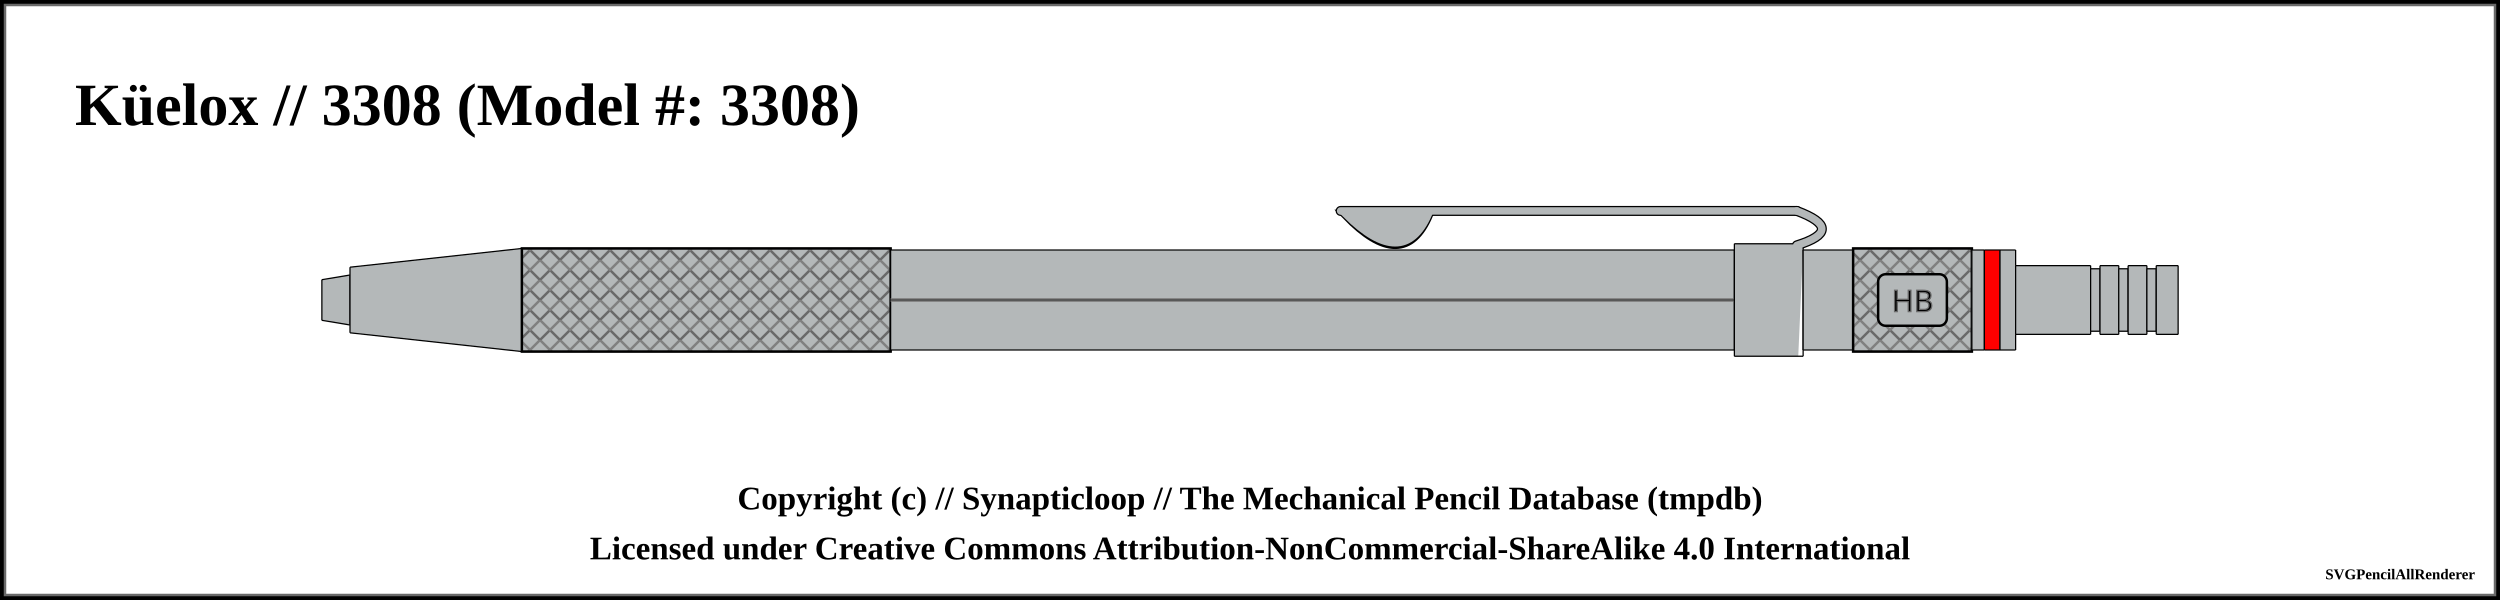
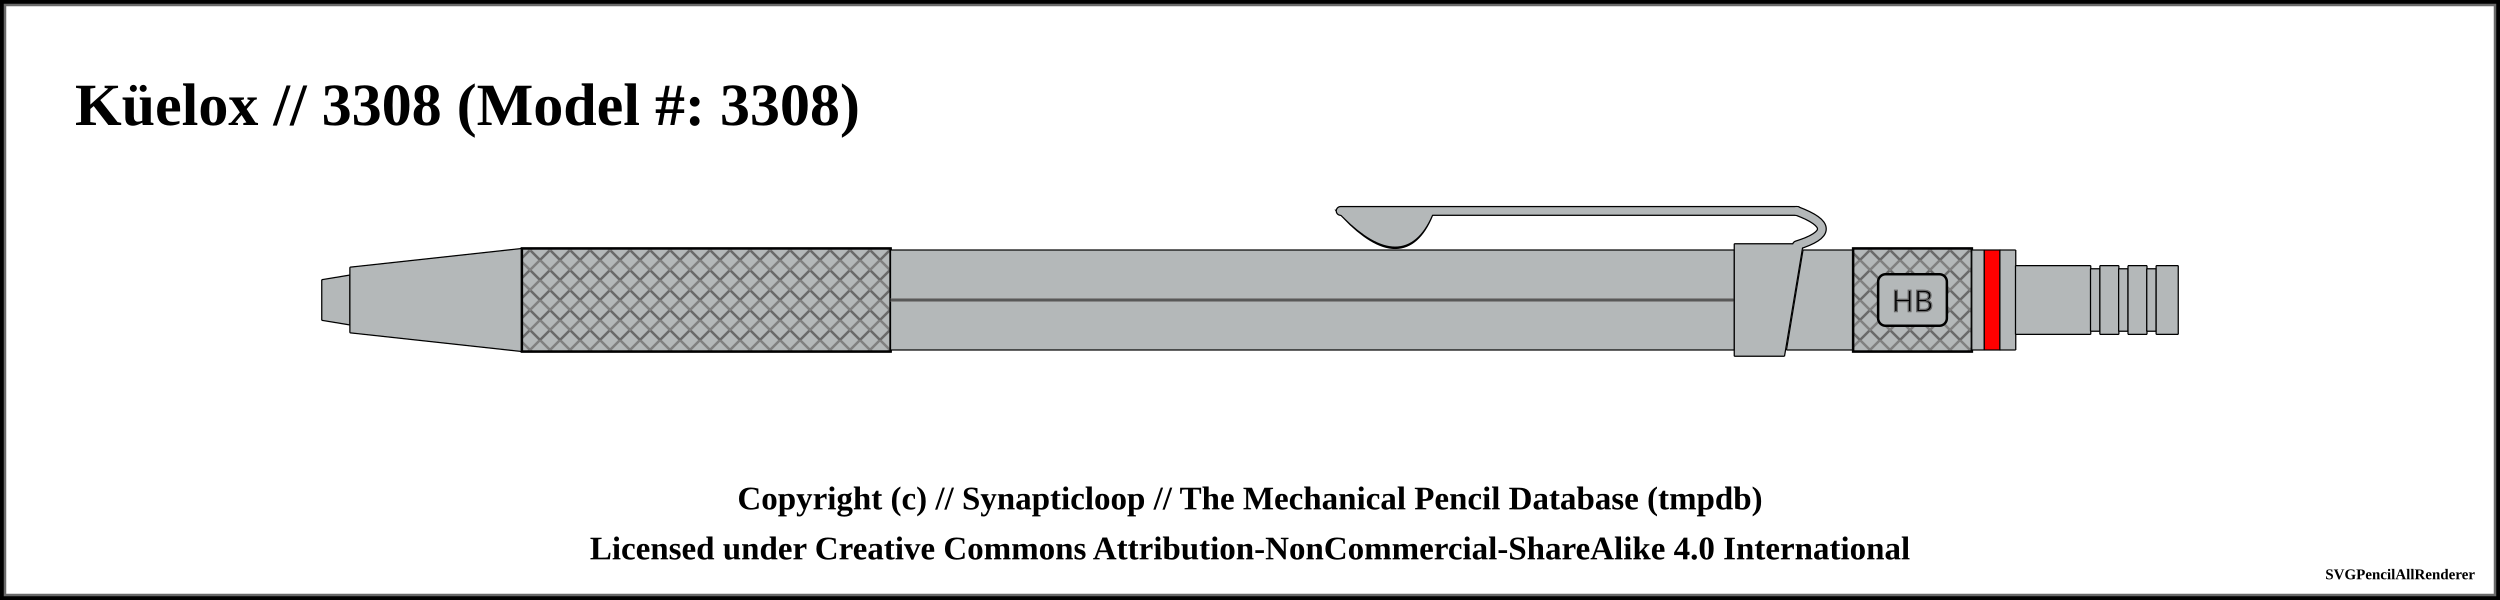
<svg xmlns="http://www.w3.org/2000/svg" width="1000" height="240">
  <pattern id="knurled-large" patternUnits="userSpaceOnUse" width="12" height="12">
    <path stroke="dimgray" stroke-linecap="round" stroke-width="1" d="M 6,6 L 12,12" />
    <path stroke="dimgray" stroke-linecap="round" stroke-width="1" d="M 6,6 L 0,12" />
    <path stroke="gray" stroke-linecap="round" stroke-width="1" d="M 6,6 L 12,0" />
    <path stroke="gray" stroke-linecap="round" stroke-width="1" d="M 6,6 L 0,0" />
  </pattern>
  <pattern id="knurled-small" patternUnits="userSpaceOnUse" width="4" height="4">
    <path stroke="dimgray" stroke-linecap="round" stroke-width="1" d="M 2,2 L 4,4" />
    <path stroke="dimgray" stroke-linecap="round" stroke-width="1" d="M 2,2 L 0,4" />
    <path stroke="gray" stroke-linecap="round" stroke-width="1" d="M 2,2 L 4,0" />
    <path stroke="gray" stroke-linecap="round" stroke-width="1" d="M 2,2 L 0,0" />
  </pattern>
  <pattern id="knurled" patternUnits="userSpaceOnUse" width="8" height="8">
    <path stroke="dimgray" stroke-linecap="round" stroke-width="1" d="M 4,4 L 8,8" />
    <path stroke="dimgray" stroke-linecap="round" stroke-width="1" d="M 4,4 L 0,8" />
    <path stroke="gray" stroke-linecap="round" stroke-width="1" d="M 4,4 L 8,0" />
    <path stroke="gray" stroke-linecap="round" stroke-width="1" d="M 4,4 L 0,0" />
  </pattern>
  <pattern id="lined" patternUnits="userSpaceOnUse" width="3" height="3">
    <path stroke="dimgray" stroke-linecap="round" stroke-width="1" d="M 0,0 L 3,0" />
  </pattern>
  <pattern id="ridged" patternUnits="userSpaceOnUse" width="3" height="3">
    <path stroke="dimgray" stroke-linecap="round" stroke-width="1" d="M 0,0 L 0,3" />
  </pattern>
  <pattern id="spring" patternUnits="userSpaceOnUse" width="8" height="60">
    <path stroke="dimgray" stroke-linecap="round" stroke-width="2" d="M 1,1 L 8,60" />
    <path stroke="white" stroke-linecap="round" stroke-width="1" d="M 1,1 L 8,60" />
  </pattern>
  <rect x="0" y="0" width="1000" height="240" fill="white" stroke="black" stroke-width="4" />
  <rect x="2" y="2" width="996" height="236" fill="white" stroke="dimgray" stroke-width="1" />
  <g transform="rotate(0 0 0)">
    <text x="30" y="50" font-size="2.0em" font-weight="bold"> Küelox // 3308 (Model #: 3308)</text>
    <path d="M128.7 111.875 L140.05 110 L140.05 130 L128.7 128.125 L128.7 111.875" stroke-width="0" stroke="none" stroke-linejoin="round" fill="#b4b8b9" fill-opacity="1" />
-     <path d="M128.75 111.875 L140 110 M140 130 L128.75 128.125" stroke-width="0.5" stroke="black" stroke-linejoin="round" fill="#b4b8b9" fill-opacity="1" />
-     <path d="M140 110 L140 130" stroke-width="0.5" stroke="black" stroke-linejoin="round" fill="#b4b8b9" fill-opacity="1" />
-     <path d="M128.75 111.875 L128.75 128.125" stroke-width="0.5" stroke="black" stroke-linejoin="round" fill="#b4b8b9" fill-opacity="1" />
+     <path d="M128.7 111.875 L140.05 110 M140.05 130 L128.7 128.125" stroke-width="0.5" stroke="black" stroke-linejoin="round" fill="#b4b8b9" fill-opacity="1" />
+     <path d="M140.05 110 L140.05 130" stroke-width="0.5" stroke="black" stroke-linejoin="round" fill="#b4b8b9" fill-opacity="1" />
+     <path d="M128.7 111.875 L128.7 128.125" stroke-width="0.5" stroke="black" stroke-linejoin="round" fill="#b4b8b9" fill-opacity="1" />
    <path d="M139.95 106.875 L208.8 99.375 L208.8 140.625 L139.95 133.125 L139.95 106.875" stroke-width="0" stroke="none" stroke-linejoin="round" fill="#b4b8b9" fill-opacity="1" />
-     <path d="M140 106.875 L208.75 99.375 M208.75 140.625 L140 133.125" stroke-width="0.5" stroke="black" stroke-linejoin="round" fill="#b4b8b9" fill-opacity="1" />
-     <path d="M208.75 99.375 L208.75 140.625" stroke-width="0.5" stroke="black" stroke-linejoin="round" fill="#b4b8b9" fill-opacity="1" />
-     <path d="M140 106.875 L140 133.125" stroke-width="0.5" stroke="black" stroke-linejoin="round" fill="#b4b8b9" fill-opacity="1" />
+     <path d="M139.95 106.875 L208.8 99.375 M208.8 140.625 L139.95 133.125" stroke-width="0.5" stroke="black" stroke-linejoin="round" fill="#b4b8b9" fill-opacity="1" />
+     <path d="M208.8 99.375 L208.8 140.625" stroke-width="0.5" stroke="black" stroke-linejoin="round" fill="#b4b8b9" fill-opacity="1" />
+     <path d="M139.95 106.875 L139.95 133.125" stroke-width="0.5" stroke="black" stroke-linejoin="round" fill="#b4b8b9" fill-opacity="1" />
    <path d="M208.7 99.375 L356.3 99.375 L356.3 140.625 L208.7 140.625 L208.7 99.375" stroke-width="0" stroke="none" stroke-linejoin="round" fill="#b4b8b9" fill-opacity="1" />
-     <path d="M208.75 99.375 L356.25 99.375 M356.25 140.625 L208.75 140.625" stroke-width="0.5" stroke="black" stroke-linejoin="round" fill="#b4b8b9" fill-opacity="1" />
-     <path d="M356.25 99.375 L356.25 140.625" stroke-width="0.5" stroke="black" stroke-linejoin="round" fill="#b4b8b9" fill-opacity="1" />
-     <path d="M208.75 99.375 L208.75 140.625" stroke-width="0.5" stroke="black" stroke-linejoin="round" fill="#b4b8b9" fill-opacity="1" />
+     <path d="M208.7 99.375 L356.3 99.375 M356.3 140.625 L208.7 140.625" stroke-width="0.5" stroke="black" stroke-linejoin="round" fill="#b4b8b9" fill-opacity="1" />
+     <path d="M356.3 99.375 L356.3 140.625" stroke-width="0.5" stroke="black" stroke-linejoin="round" fill="#b4b8b9" fill-opacity="1" />
+     <path d="M208.7 99.375 L208.7 140.625" stroke-width="0.5" stroke="black" stroke-linejoin="round" fill="#b4b8b9" fill-opacity="1" />
    <path d="M208.75 99.375 L356.25 99.375 L356.25 140.625 L208.75 140.625 Z" stroke-width="1.0" stroke="black" fill="url(#knurled)" />
    <path d="M356.2 100 L693.8 100 L693.8 140 L356.2 140 L356.2 100" stroke-width="0" stroke="none" stroke-linejoin="round" fill="#b4b8b9" fill-opacity="1" />
-     <path d="M356.25 100 L693.75 100 M693.75 140 L356.25 140" stroke-width="0.5" stroke="black" stroke-linejoin="round" fill="#b4b8b9" fill-opacity="1" />
-     <path d="M693.75 100 L693.75 140" stroke-width="0.5" stroke="black" stroke-linejoin="round" fill="#b4b8b9" fill-opacity="1" />
-     <path d="M356.25 100 L356.25 140" stroke-width="0.5" stroke="black" stroke-linejoin="round" fill="#b4b8b9" fill-opacity="1" />
+     <path d="M356.2 100 L693.8 100 M693.8 140 L356.2 140" stroke-width="0.5" stroke="black" stroke-linejoin="round" fill="#b4b8b9" fill-opacity="1" />
+     <path d="M693.8 100 L693.8 140" stroke-width="0.5" stroke="black" stroke-linejoin="round" fill="#b4b8b9" fill-opacity="1" />
+     <path d="M356.2 100 L356.2 140" stroke-width="0.5" stroke="black" stroke-linejoin="round" fill="#b4b8b9" fill-opacity="1" />
    <line x1="356.25" y1="120" x2="693.75" y2="120" stroke-width="1.5" stroke="gray" fill="gray" stroke-opacity="1.0" />
    <line x1="356.25" y1="120" x2="693.75" y2="120" stroke-width="0.5" stroke="black" fill="none" stroke-opacity="0.5" />
    <path d="M538.5 85.875 Q561.25 109.375 571.25 85.875 Z" stroke-width="4" stroke="black" fill="dimgray" stroke-linecap="round" />
    <line x1="536.25" y1="84.375" x2="718.75" y2="84.375" stroke-width="4" stroke="black" fill="dimgray" stroke-linecap="round" />
    <path d="M718.75 84.375 Q738.75 91.875 718.75 98.125" stroke-width="4" stroke="black" fill="none" stroke-linecap="round" />
-     <path d="M693.7 97.5 L721.3 97.5 L719.3 142.5 L693.7 142.5 L693.7 97.5" stroke-width="0" stroke="none" stroke-linejoin="round" fill="#b4b8b9" fill-opacity="1" />
-     <path d="M693.75 97.5 L721.25 97.5 M721.25 142.5 L693.75 142.5" stroke-width="0.5" stroke="black" stroke-linejoin="round" fill="#b4b8b9" fill-opacity="1" />
-     <path d="M721.25 97.5 L721.25 142.5" stroke-width="0.5" stroke="black" stroke-linejoin="round" fill="#b4b8b9" fill-opacity="1" />
-     <path d="M693.75 97.5 L693.75 142.5" stroke-width="0.5" stroke="black" stroke-linejoin="round" fill="#b4b8b9" fill-opacity="1" />
+     <path d="M693.7 97.5 L721.3 97.5 L713.8 142.5 L693.7 142.5 L693.7 97.5" stroke-width="0" stroke="none" stroke-linejoin="round" fill="#b4b8b9" fill-opacity="1" />
+     <path d="M693.7 97.5 L721.3 97.5 M713.8 142.5 L693.7 142.5" stroke-width="0.5" stroke="black" stroke-linejoin="round" fill="#b4b8b9" fill-opacity="1" />
+     <path d="M721.3 97.5 L713.8 142.5" stroke-width="0.5" stroke="black" stroke-linejoin="round" fill="#b4b8b9" fill-opacity="1" />
+     <path d="M693.7 97.5 L693.7 142.5" stroke-width="0.5" stroke="black" stroke-linejoin="round" fill="#b4b8b9" fill-opacity="1" />
    <path d="M538.5 85.875 Q561.25 108.375 571.25 85.875 Z" stroke-width="3" stroke="#b4b8b9" fill="#b4b8b9" stroke-linecap="round" />
    <line x1="536.25" y1="84.375" x2="718.75" y2="84.375" stroke-width="3" stroke="#b4b8b9" fill="#b4b8b9" stroke-linecap="round" />
    <path d="M718.75 84.375 Q738.75 91.875 718.75 98.125" stroke-width="3" stroke="#b4b8b9" fill="none" stroke-linecap="round" />
-     <path d="M721.2 100 L741.3 100 L741.3 140 L721.2 140 L721.2 100" stroke-width="0" stroke="none" stroke-linejoin="round" fill="#b4b8b9" fill-opacity="1" />
-     <path d="M721.25 100 L741.25 100 M741.25 140 L721.25 140" stroke-width="0.5" stroke="black" stroke-linejoin="round" fill="#b4b8b9" fill-opacity="1" />
-     <path d="M741.25 100 L741.25 140" stroke-width="0.5" stroke="black" stroke-linejoin="round" fill="#b4b8b9" fill-opacity="1" />
-     <path d="M721.25 100 L721.25 140" stroke-width="0.5" stroke="black" stroke-linejoin="round" fill="#b4b8b9" fill-opacity="1" />
+     <path d="M721.2 100 L741.3 100 L741.3 140 L714.575 140 L721.2 100" stroke-width="0" stroke="none" stroke-linejoin="round" fill="#b4b8b9" fill-opacity="1" />
+     <path d="M721.2 100 L741.3 100 M741.3 140 L714.575 140" stroke-width="0.5" stroke="black" stroke-linejoin="round" fill="#b4b8b9" fill-opacity="1" />
+     <path d="M741.3 100 L741.3 140" stroke-width="0.5" stroke="black" stroke-linejoin="round" fill="#b4b8b9" fill-opacity="1" />
+     <path d="M721.2 100 L714.575 140" stroke-width="0.5" stroke="black" stroke-linejoin="round" fill="#b4b8b9" fill-opacity="1" />
    <path d="M741.2 99.375 L788.8 99.375 L788.8 140.625 L741.2 140.625 L741.2 99.375" stroke-width="0" stroke="none" stroke-linejoin="round" fill="#b4b8b9" fill-opacity="1" />
-     <path d="M741.25 99.375 L788.75 99.375 M788.75 140.625 L741.25 140.625" stroke-width="0.5" stroke="black" stroke-linejoin="round" fill="#b4b8b9" fill-opacity="1" />
-     <path d="M788.75 99.375 L788.75 140.625" stroke-width="0.5" stroke="black" stroke-linejoin="round" fill="#b4b8b9" fill-opacity="1" />
-     <path d="M741.25 99.375 L741.25 140.625" stroke-width="0.5" stroke="black" stroke-linejoin="round" fill="#b4b8b9" fill-opacity="1" />
+     <path d="M741.2 99.375 L788.8 99.375 M788.8 140.625 L741.2 140.625" stroke-width="0.5" stroke="black" stroke-linejoin="round" fill="#b4b8b9" fill-opacity="1" />
+     <path d="M788.8 99.375 L788.8 140.625" stroke-width="0.5" stroke="black" stroke-linejoin="round" fill="#b4b8b9" fill-opacity="1" />
+     <path d="M741.2 99.375 L741.2 140.625" stroke-width="0.5" stroke="black" stroke-linejoin="round" fill="#b4b8b9" fill-opacity="1" />
    <path d="M741.25 99.375 L788.75 99.375 L788.75 140.625 L741.25 140.625 Z" stroke-width="1.0" stroke="black" fill="url(#knurled)" />
    <rect x="751.25" y="109.688" width="27.5" height="20.625" rx="3" ry="3" stroke-width="1" stroke="black" fill="#b4b8b9" />
    <text x="765" y="120" text-anchor="middle" dominant-baseline="central">
      <tspan stroke="dimgray" stroke-width="0.5" font-family="sans-serif" fill="black" textLength="{this.width * 5 - 24}"> HB</tspan>
    </text>
    <path d="M788.7 100 L793.8 100 L793.8 140 L788.7 140 L788.7 100" stroke-width="0" stroke="none" stroke-linejoin="round" fill="#b4b8b9" fill-opacity="1" />
-     <path d="M788.75 100 L793.75 100 M793.75 140 L788.75 140" stroke-width="0.5" stroke="black" stroke-linejoin="round" fill="#b4b8b9" fill-opacity="1" />
-     <path d="M793.75 100 L793.75 140" stroke-width="0.5" stroke="black" stroke-linejoin="round" fill="#b4b8b9" fill-opacity="1" />
-     <path d="M788.75 100 L788.75 140" stroke-width="0.5" stroke="black" stroke-linejoin="round" fill="#b4b8b9" fill-opacity="1" />
+     <path d="M788.7 100 L793.8 100 M793.8 140 L788.7 140" stroke-width="0.5" stroke="black" stroke-linejoin="round" fill="#b4b8b9" fill-opacity="1" />
+     <path d="M793.8 100 L793.8 140" stroke-width="0.5" stroke="black" stroke-linejoin="round" fill="#b4b8b9" fill-opacity="1" />
+     <path d="M788.7 100 L788.7 140" stroke-width="0.5" stroke="black" stroke-linejoin="round" fill="#b4b8b9" fill-opacity="1" />
    <path d="M793.7 100 L800.05 100 L800.05 140 L793.7 140 L793.7 100" stroke-width="0" stroke="none" stroke-linejoin="round" fill="red" fill-opacity="1" />
-     <path d="M793.75 100 L800 100 M800 140 L793.75 140" stroke-width="0.5" stroke="black" stroke-linejoin="round" fill="red" fill-opacity="1" />
-     <path d="M800 100 L800 140" stroke-width="0.5" stroke="black" stroke-linejoin="round" fill="red" fill-opacity="1" />
-     <path d="M793.75 100 L793.75 140" stroke-width="0.5" stroke="black" stroke-linejoin="round" fill="red" fill-opacity="1" />
+     <path d="M793.7 100 L800.05 100 M800.05 140 L793.7 140" stroke-width="0.5" stroke="black" stroke-linejoin="round" fill="red" fill-opacity="1" />
+     <path d="M800.05 100 L800.05 140" stroke-width="0.5" stroke="black" stroke-linejoin="round" fill="red" fill-opacity="1" />
+     <path d="M793.7 100 L793.7 140" stroke-width="0.5" stroke="black" stroke-linejoin="round" fill="red" fill-opacity="1" />
    <path d="M799.95 100 L806.3 100 L806.3 140 L799.95 140 L799.95 100" stroke-width="0" stroke="none" stroke-linejoin="round" fill="#b4b8b9" fill-opacity="1" />
-     <path d="M800 100 L806.25 100 M806.25 140 L800 140" stroke-width="0.5" stroke="black" stroke-linejoin="round" fill="#b4b8b9" fill-opacity="1" />
-     <path d="M806.25 100 L806.25 140" stroke-width="0.5" stroke="black" stroke-linejoin="round" fill="#b4b8b9" fill-opacity="1" />
-     <path d="M800 100 L800 140" stroke-width="0.5" stroke="black" stroke-linejoin="round" fill="#b4b8b9" fill-opacity="1" />
+     <path d="M799.95 100 L806.3 100 M806.3 140 L799.95 140" stroke-width="0.5" stroke="black" stroke-linejoin="round" fill="#b4b8b9" fill-opacity="1" />
+     <path d="M806.3 100 L806.3 140" stroke-width="0.5" stroke="black" stroke-linejoin="round" fill="#b4b8b9" fill-opacity="1" />
+     <path d="M799.95 100 L799.95 140" stroke-width="0.5" stroke="black" stroke-linejoin="round" fill="#b4b8b9" fill-opacity="1" />
    <path d="M806.2 106.25 L836.3 106.25 L836.3 133.75 L806.2 133.75 L806.2 106.25" stroke-width="0" stroke="none" stroke-linejoin="round" fill="#b4b8b9" fill-opacity="1" />
-     <path d="M806.25 106.25 L836.25 106.25 M836.25 133.75 L806.25 133.75" stroke-width="0.5" stroke="black" stroke-linejoin="round" fill="#b4b8b9" fill-opacity="1" />
-     <path d="M836.25 106.25 L836.25 133.75" stroke-width="0.5" stroke="black" stroke-linejoin="round" fill="#b4b8b9" fill-opacity="1" />
-     <path d="M806.25 106.25 L806.25 133.75" stroke-width="0.5" stroke="black" stroke-linejoin="round" fill="#b4b8b9" fill-opacity="1" />
+     <path d="M806.2 106.25 L836.3 106.25 M836.3 133.75 L806.2 133.75" stroke-width="0.5" stroke="black" stroke-linejoin="round" fill="#b4b8b9" fill-opacity="1" />
+     <path d="M836.3 106.25 L836.3 133.75" stroke-width="0.5" stroke="black" stroke-linejoin="round" fill="#b4b8b9" fill-opacity="1" />
+     <path d="M806.2 106.25 L806.2 133.75" stroke-width="0.5" stroke="black" stroke-linejoin="round" fill="#b4b8b9" fill-opacity="1" />
    <path d="M836.2 107.5 L840.05 107.5 L840.05 132.5 L836.2 132.5 L836.2 107.5" stroke-width="0" stroke="none" stroke-linejoin="round" fill="#b4b8b9" fill-opacity="1" />
-     <path d="M836.25 107.5 L840 107.5 M840 132.5 L836.25 132.5" stroke-width="0.5" stroke="black" stroke-linejoin="round" fill="#b4b8b9" fill-opacity="1" />
-     <path d="M840 107.5 L840 132.5" stroke-width="0.5" stroke="black" stroke-linejoin="round" fill="#b4b8b9" fill-opacity="1" />
-     <path d="M836.25 107.5 L836.25 132.5" stroke-width="0.5" stroke="black" stroke-linejoin="round" fill="#b4b8b9" fill-opacity="1" />
+     <path d="M836.2 107.5 L840.05 107.5 M840.05 132.5 L836.2 132.5" stroke-width="0.5" stroke="black" stroke-linejoin="round" fill="#b4b8b9" fill-opacity="1" />
+     <path d="M840.05 107.5 L840.05 132.5" stroke-width="0.5" stroke="black" stroke-linejoin="round" fill="#b4b8b9" fill-opacity="1" />
+     <path d="M836.2 107.5 L836.2 132.5" stroke-width="0.5" stroke="black" stroke-linejoin="round" fill="#b4b8b9" fill-opacity="1" />
    <path d="M839.95 106.25 L847.55 106.25 L847.55 133.75 L839.95 133.75 L839.95 106.25" stroke-width="0" stroke="none" stroke-linejoin="round" fill="#b4b8b9" fill-opacity="1" />
-     <path d="M840 106.25 L847.5 106.25 M847.5 133.75 L840 133.75" stroke-width="0.5" stroke="black" stroke-linejoin="round" fill="#b4b8b9" fill-opacity="1" />
-     <path d="M847.5 106.25 L847.5 133.75" stroke-width="0.5" stroke="black" stroke-linejoin="round" fill="#b4b8b9" fill-opacity="1" />
-     <path d="M840 106.25 L840 133.75" stroke-width="0.5" stroke="black" stroke-linejoin="round" fill="#b4b8b9" fill-opacity="1" />
+     <path d="M839.95 106.25 L847.55 106.25 M847.55 133.75 L839.95 133.75" stroke-width="0.5" stroke="black" stroke-linejoin="round" fill="#b4b8b9" fill-opacity="1" />
+     <path d="M847.55 106.25 L847.55 133.75" stroke-width="0.5" stroke="black" stroke-linejoin="round" fill="#b4b8b9" fill-opacity="1" />
+     <path d="M839.95 106.25 L839.95 133.75" stroke-width="0.5" stroke="black" stroke-linejoin="round" fill="#b4b8b9" fill-opacity="1" />
    <path d="M847.45 107.5 L851.3 107.5 L851.3 132.5 L847.45 132.5 L847.45 107.5" stroke-width="0" stroke="none" stroke-linejoin="round" fill="#b4b8b9" fill-opacity="1" />
-     <path d="M847.5 107.5 L851.25 107.5 M851.25 132.5 L847.5 132.5" stroke-width="0.5" stroke="black" stroke-linejoin="round" fill="#b4b8b9" fill-opacity="1" />
-     <path d="M851.25 107.5 L851.25 132.5" stroke-width="0.5" stroke="black" stroke-linejoin="round" fill="#b4b8b9" fill-opacity="1" />
-     <path d="M847.5 107.5 L847.5 132.5" stroke-width="0.5" stroke="black" stroke-linejoin="round" fill="#b4b8b9" fill-opacity="1" />
+     <path d="M847.45 107.5 L851.3 107.5 M851.3 132.5 L847.45 132.5" stroke-width="0.5" stroke="black" stroke-linejoin="round" fill="#b4b8b9" fill-opacity="1" />
+     <path d="M851.3 107.5 L851.3 132.5" stroke-width="0.5" stroke="black" stroke-linejoin="round" fill="#b4b8b9" fill-opacity="1" />
+     <path d="M847.45 107.5 L847.45 132.5" stroke-width="0.5" stroke="black" stroke-linejoin="round" fill="#b4b8b9" fill-opacity="1" />
    <path d="M851.2 106.25 L858.8 106.25 L858.8 133.75 L851.2 133.75 L851.2 106.25" stroke-width="0" stroke="none" stroke-linejoin="round" fill="#b4b8b9" fill-opacity="1" />
-     <path d="M851.25 106.25 L858.75 106.25 M858.75 133.75 L851.25 133.75" stroke-width="0.5" stroke="black" stroke-linejoin="round" fill="#b4b8b9" fill-opacity="1" />
-     <path d="M858.75 106.25 L858.75 133.75" stroke-width="0.5" stroke="black" stroke-linejoin="round" fill="#b4b8b9" fill-opacity="1" />
-     <path d="M851.25 106.25 L851.25 133.75" stroke-width="0.5" stroke="black" stroke-linejoin="round" fill="#b4b8b9" fill-opacity="1" />
+     <path d="M851.2 106.25 L858.8 106.25 M858.8 133.75 L851.2 133.75" stroke-width="0.5" stroke="black" stroke-linejoin="round" fill="#b4b8b9" fill-opacity="1" />
+     <path d="M858.8 106.25 L858.8 133.75" stroke-width="0.5" stroke="black" stroke-linejoin="round" fill="#b4b8b9" fill-opacity="1" />
+     <path d="M851.2 106.25 L851.2 133.75" stroke-width="0.5" stroke="black" stroke-linejoin="round" fill="#b4b8b9" fill-opacity="1" />
    <path d="M858.7 107.5 L862.55 107.5 L862.55 132.5 L858.7 132.5 L858.7 107.5" stroke-width="0" stroke="none" stroke-linejoin="round" fill="#b4b8b9" fill-opacity="1" />
-     <path d="M858.75 107.5 L862.5 107.5 M862.5 132.5 L858.75 132.5" stroke-width="0.5" stroke="black" stroke-linejoin="round" fill="#b4b8b9" fill-opacity="1" />
-     <path d="M862.5 107.5 L862.5 132.5" stroke-width="0.5" stroke="black" stroke-linejoin="round" fill="#b4b8b9" fill-opacity="1" />
-     <path d="M858.75 107.5 L858.75 132.5" stroke-width="0.5" stroke="black" stroke-linejoin="round" fill="#b4b8b9" fill-opacity="1" />
+     <path d="M858.7 107.5 L862.55 107.5 M862.55 132.5 L858.7 132.5" stroke-width="0.5" stroke="black" stroke-linejoin="round" fill="#b4b8b9" fill-opacity="1" />
+     <path d="M862.55 107.5 L862.55 132.5" stroke-width="0.5" stroke="black" stroke-linejoin="round" fill="#b4b8b9" fill-opacity="1" />
+     <path d="M858.7 107.5 L858.7 132.5" stroke-width="0.5" stroke="black" stroke-linejoin="round" fill="#b4b8b9" fill-opacity="1" />
    <path d="M862.45 106.25 L871.3 106.25 L871.3 133.75 L862.45 133.75 L862.45 106.25" stroke-width="0" stroke="none" stroke-linejoin="round" fill="#b4b8b9" fill-opacity="1" />
-     <path d="M862.5 106.25 L871.25 106.25 M871.25 133.75 L862.5 133.75" stroke-width="0.5" stroke="black" stroke-linejoin="round" fill="#b4b8b9" fill-opacity="1" />
-     <path d="M871.25 106.25 L871.25 133.75" stroke-width="0.5" stroke="black" stroke-linejoin="round" fill="#b4b8b9" fill-opacity="1" />
-     <path d="M862.5 106.25 L862.5 133.75" stroke-width="0.5" stroke="black" stroke-linejoin="round" fill="#b4b8b9" fill-opacity="1" />
+     <path d="M862.45 106.25 L871.3 106.25 M871.3 133.75 L862.45 133.75" stroke-width="0.5" stroke="black" stroke-linejoin="round" fill="#b4b8b9" fill-opacity="1" />
+     <path d="M871.3 106.25 L871.3 133.75" stroke-width="0.5" stroke="black" stroke-linejoin="round" fill="#b4b8b9" fill-opacity="1" />
+     <path d="M862.45 106.25 L862.45 133.75" stroke-width="0.5" stroke="black" stroke-linejoin="round" fill="#b4b8b9" fill-opacity="1" />
  </g>
  <text x="50%" y="200" font-size="1.1em" font-weight="bold" text-anchor="middle" dominant-baseline="middle">Copyright (c) // Synapticloop // The Mechanical Pencil Database (tmpdb)</text>
  <text x="50%" y="220" font-size="1.1em" font-weight="bold" text-anchor="middle" dominant-baseline="middle">Licensed under Creative Commons Attribution-NonCommercial-ShareAlike 4.0 International</text>
  <text x="990" y="230" font-size="0.5em" font-weight="bold" text-anchor="end" dominant-baseline="middle">SVGPencilAllRenderer</text>
</svg>
